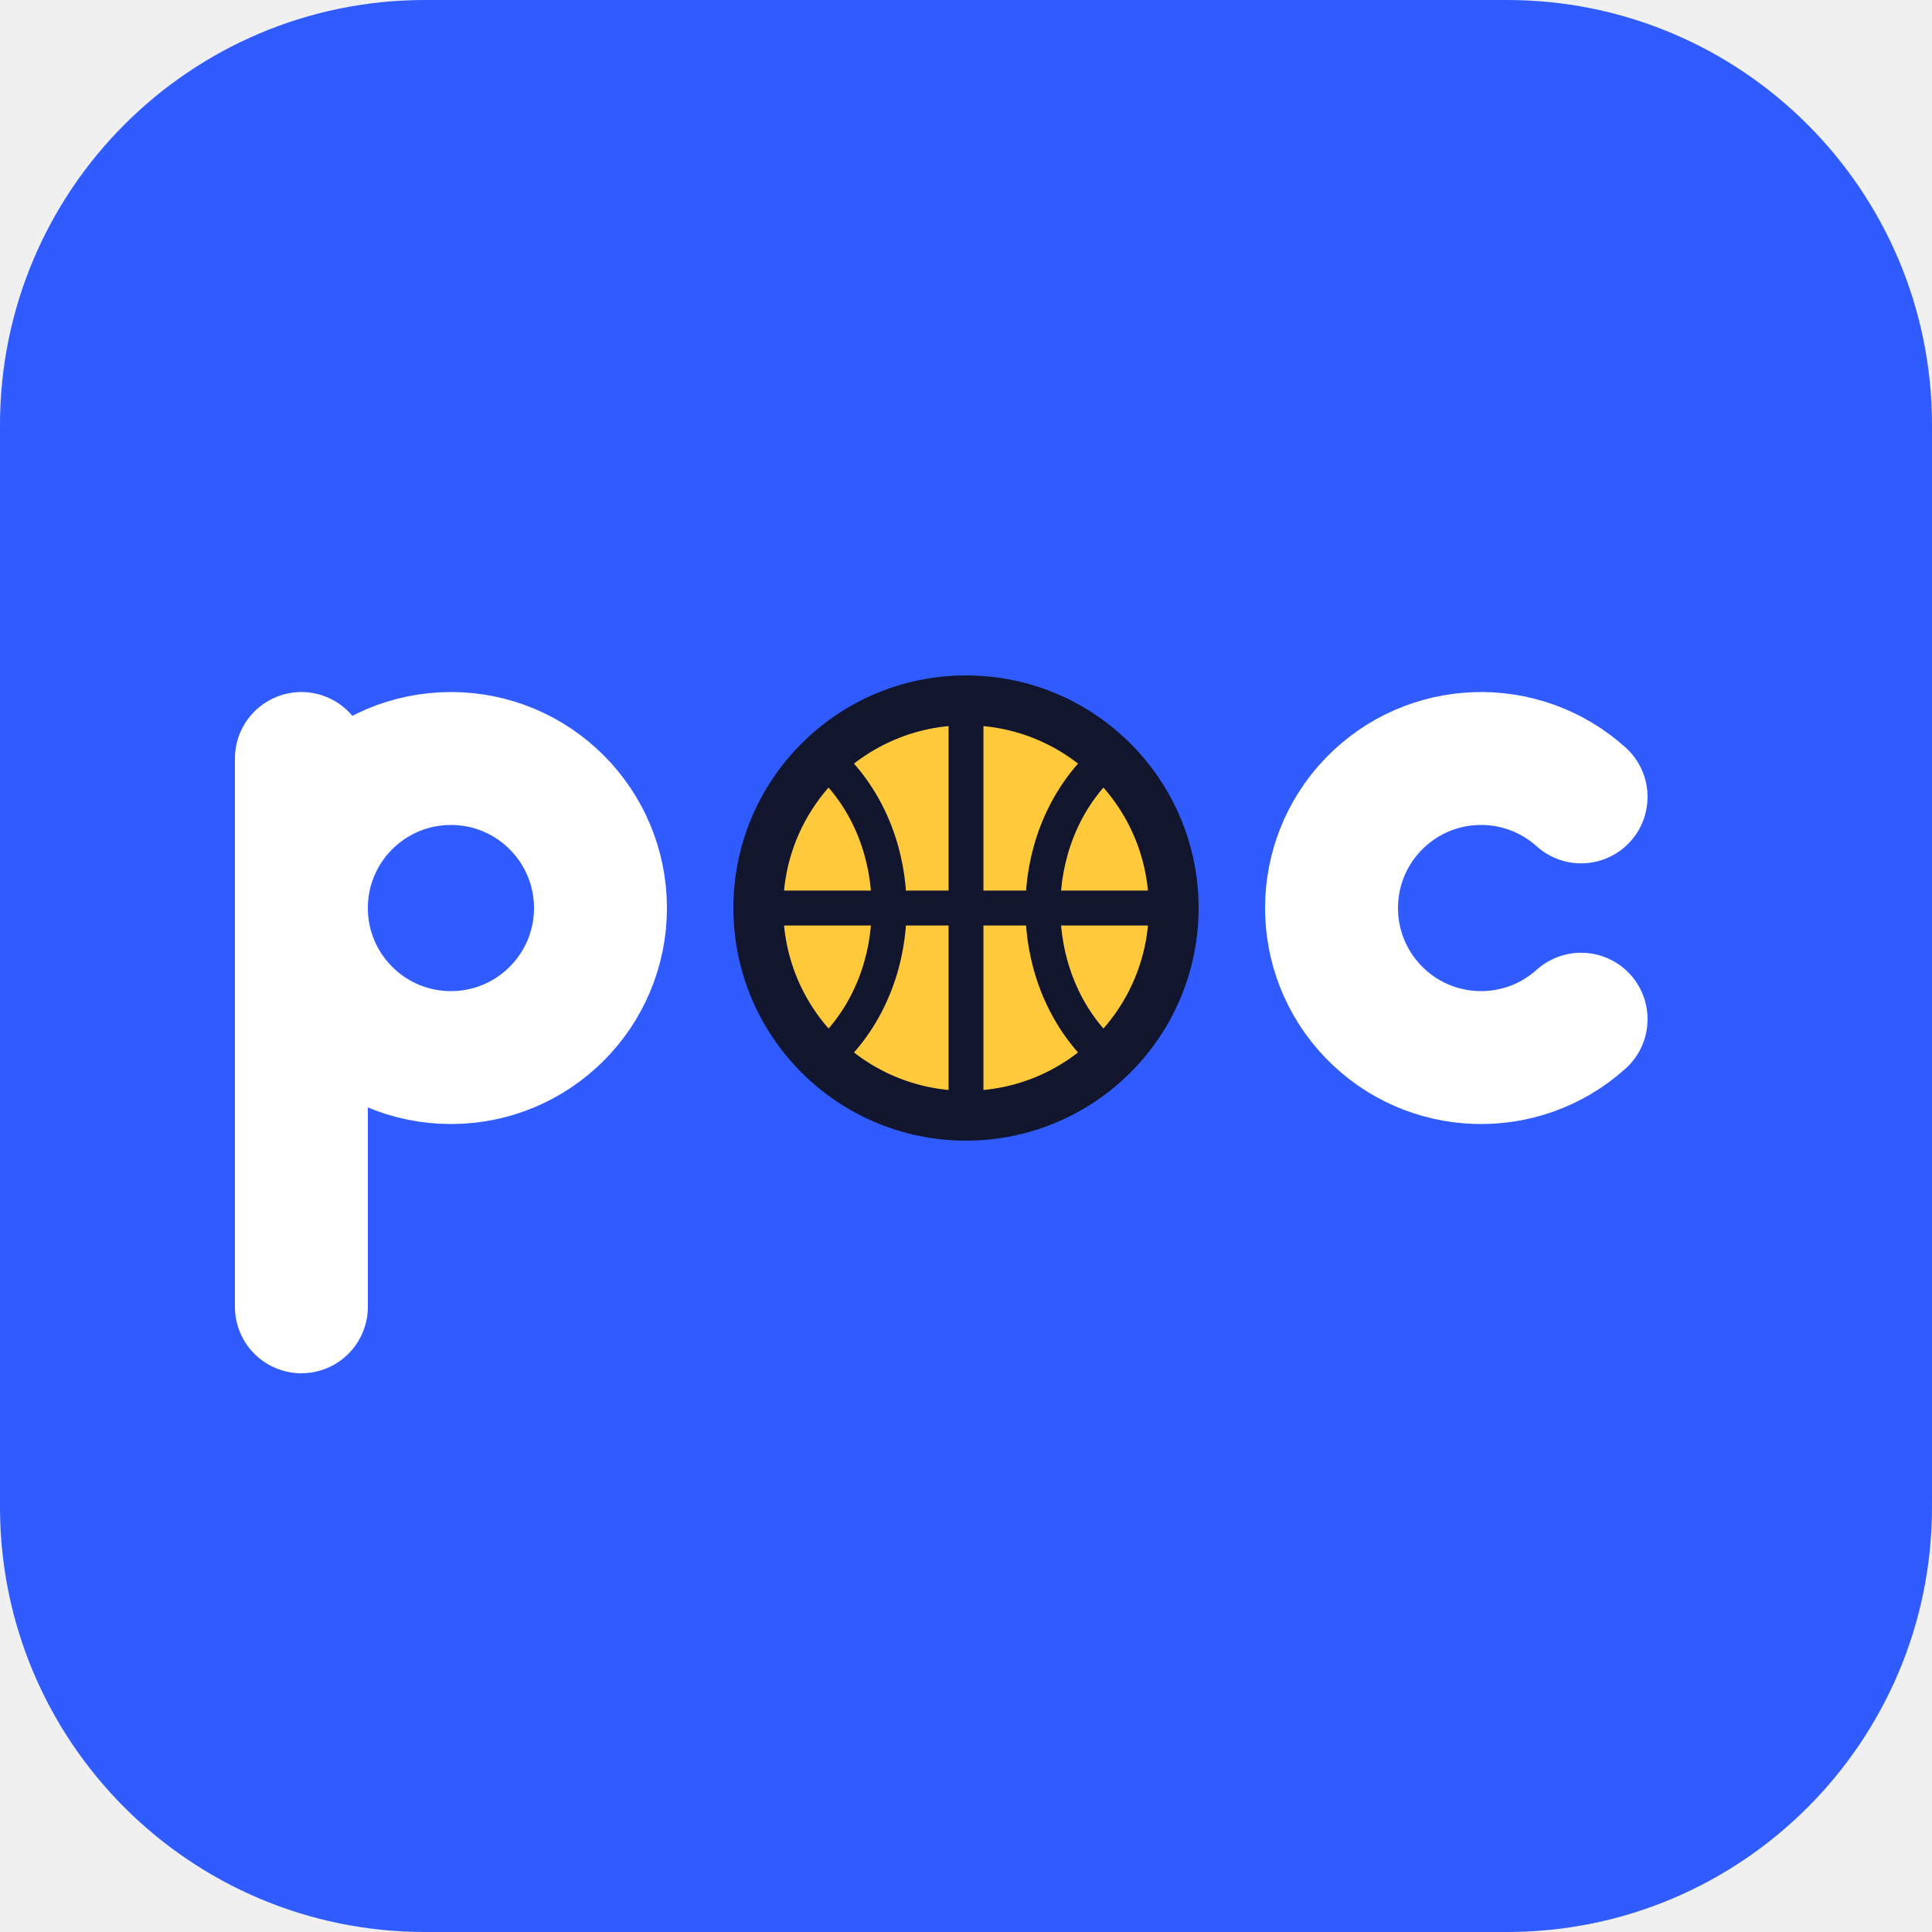
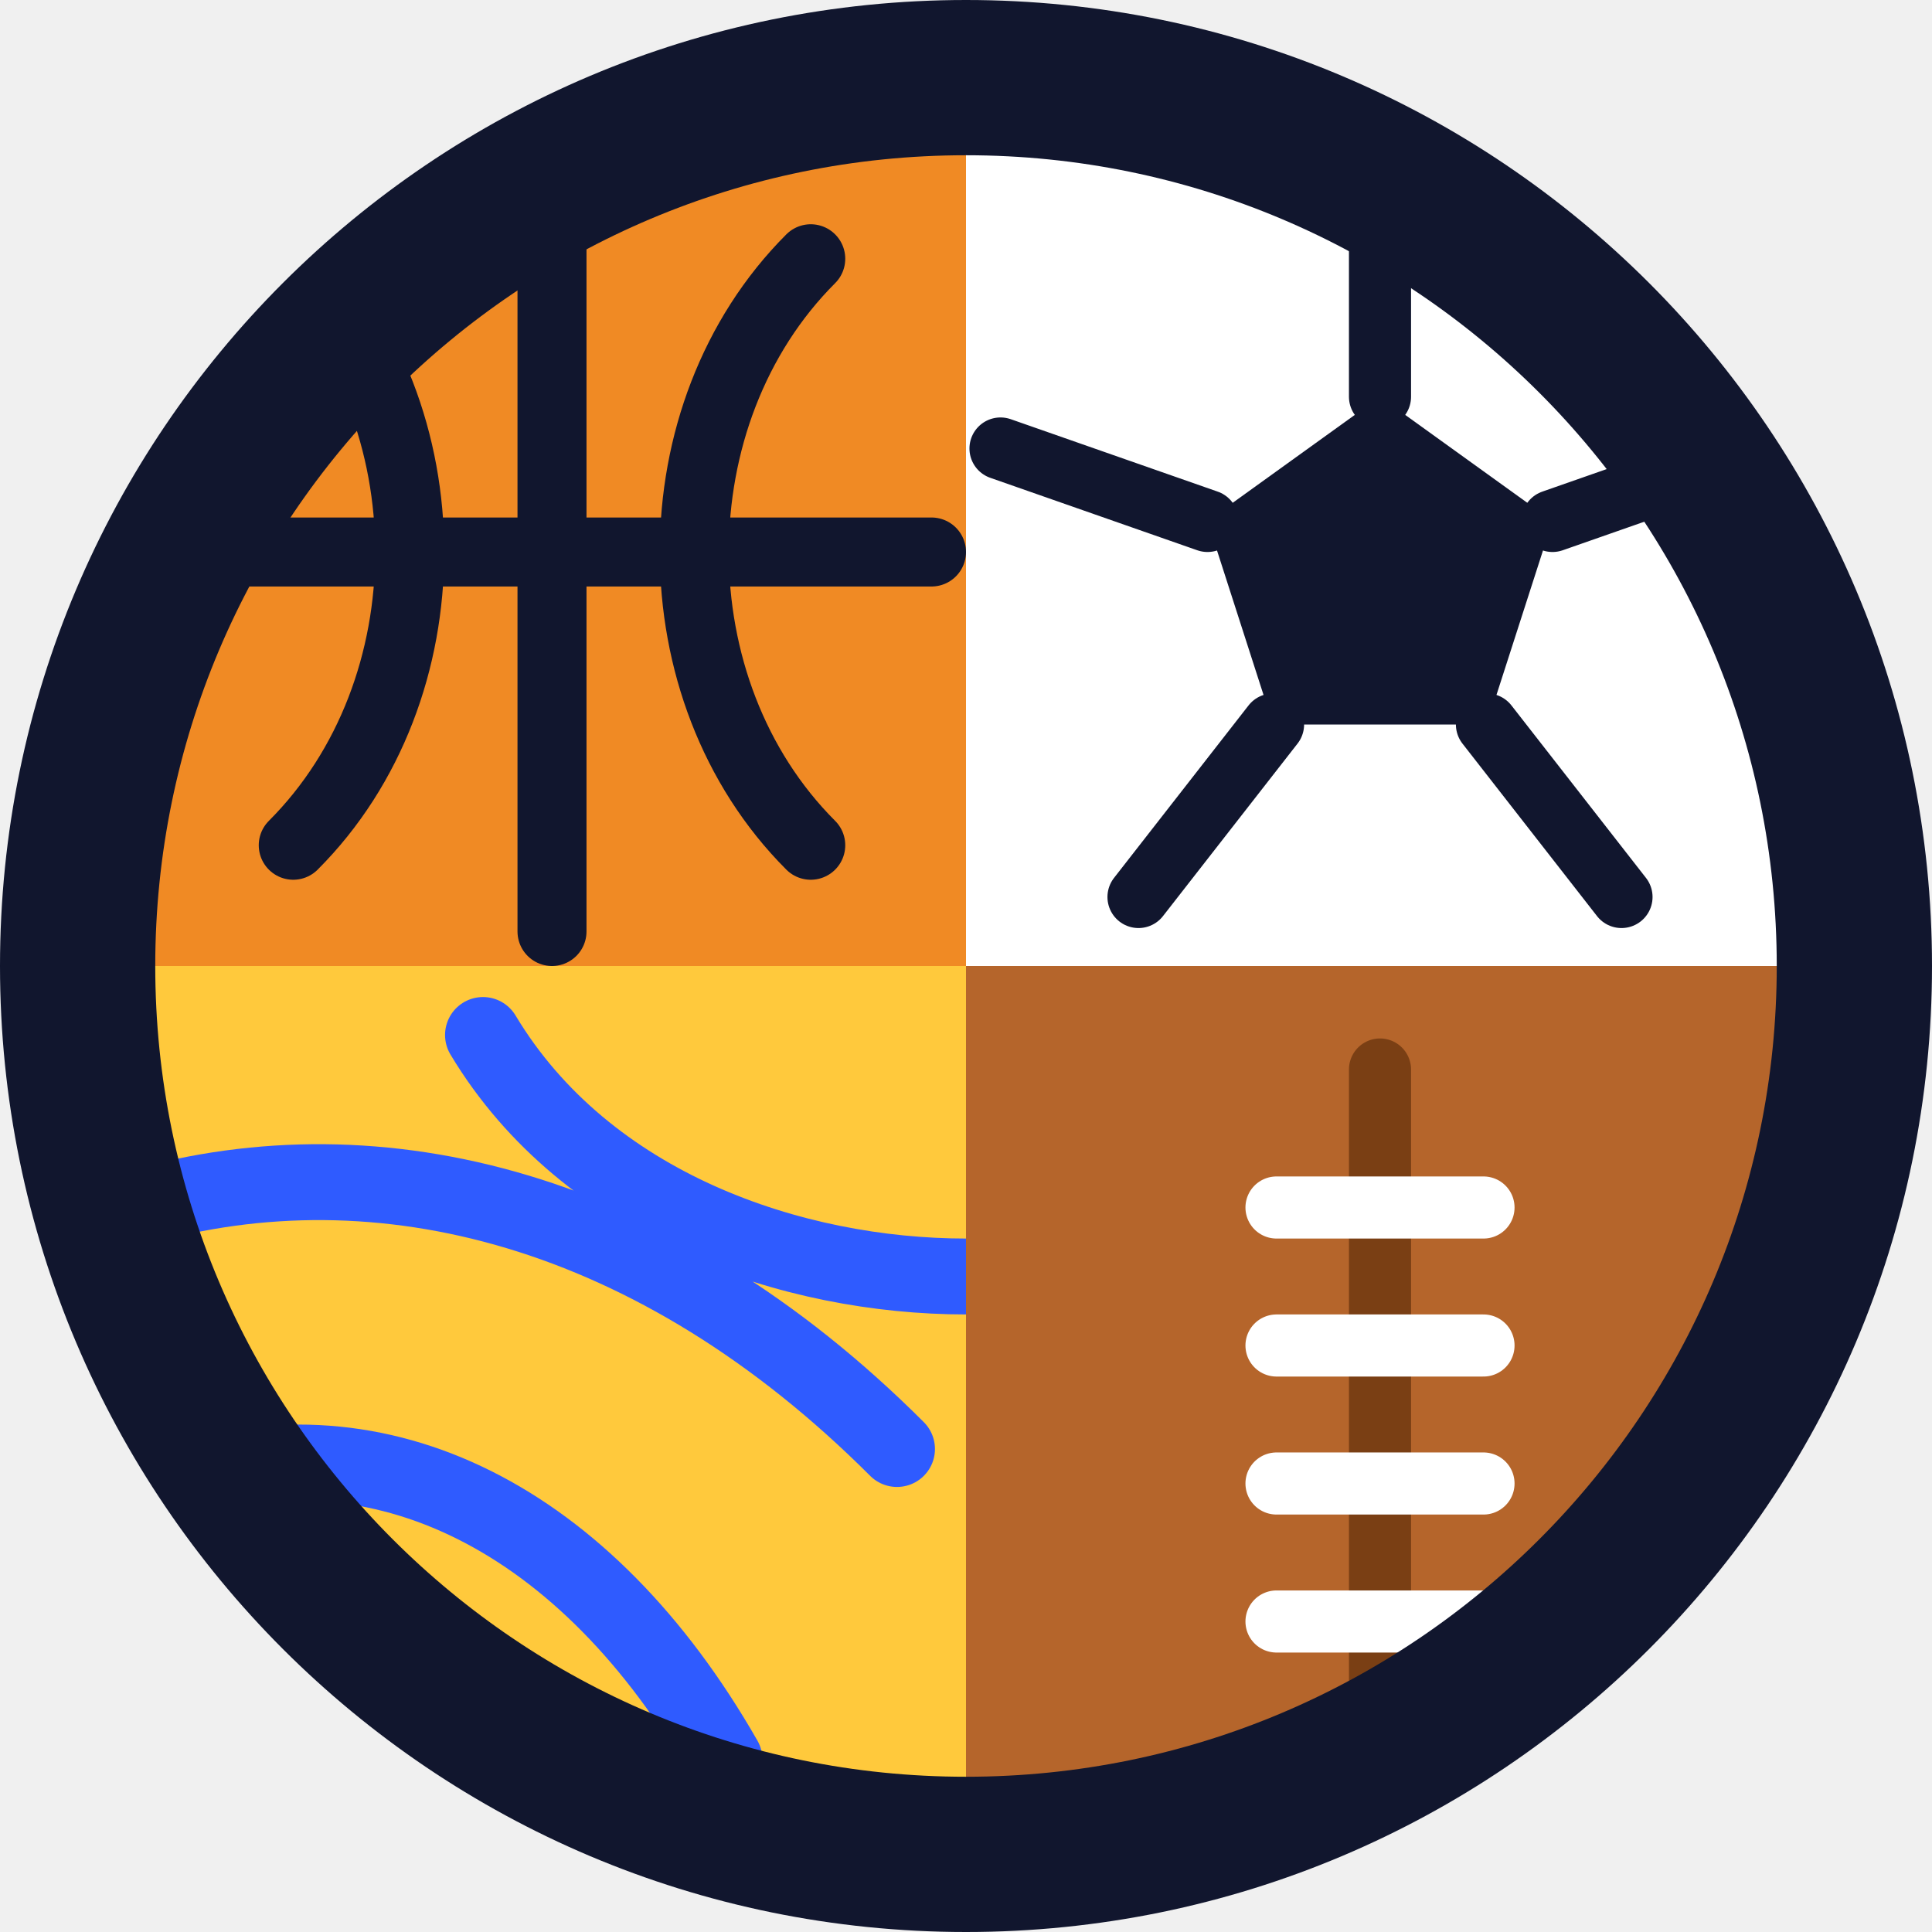
- <svg xmlns="http://www.w3.org/2000/svg" width="512" height="512" viewBox="0 0 100 100">
-   <rect width="100" height="100" rx="22" fill="#2F5BFF" />
-   <g transform="translate(50 47) scale(0.86)">
-     <g fill="none" stroke="#FFFFFF" stroke-width="8" stroke-linecap="round">
-       <path d="M-40 -9V24" />
-       <circle cx="-31" cy="0" r="9" />
-       <path d="M37.02 -6.69A9 9 0 1 0 37.02 6.69" />
-     </g>
-     <svg x="-14" y="-14" width="28" height="28" viewBox="0 0 56 56">
-       <circle cx="28" cy="28" r="25" fill="#FFC93C" stroke="#11162E" stroke-width="6" />
-       <g fill="none" stroke="#11162E" stroke-width="4.2" stroke-linecap="round">
-         <path d="M28 6V50M6 28H50M12 11C21 20 21 36 12 45M44 11C35 20 35 36 44 45" />
-       </g>
-     </svg>
+ <svg xmlns="http://www.w3.org/2000/svg" width="512" height="512" viewBox="0 0 56 56">
+   <defs>
+     <clipPath id="pcms">
+       <circle cx="28" cy="28" r="25.75" />
+     </clipPath>
+   </defs>
+   <g clip-path="url(#pcms)">
+     <rect width="28" height="28" fill="#F08A24" />
+     <path d="M16 4V27M4 16H27M8.5 7.5C13 12 13 20 8.5 24.5M23.5 7.5C19 12 19 20 23.5 24.5" fill="none" stroke="#11162E" stroke-width="2" stroke-linecap="round" />
+     <rect x="28" width="28" height="28" fill="#FFFFFF" />
+     <path d="M40 11.5L45 15.1L43.1 21H36.9L35 15.1Z" fill="#11162E" />
+     <path d="M40 11.5V5M45 15.1L51 13M43.1 21L47 26M36.9 21L33 26M35 15.1L29 13" fill="none" stroke="#11162E" stroke-width="1.8" stroke-linecap="round" />
+     <rect y="28" width="28" height="28" fill="#FFC93C" />
+     <path d="M4 35C11 33 19 35 26 42M5 43C11 41 17 44 21 51M14 30C17 35 23 37 28 37" fill="none" stroke="#2F5BFF" stroke-width="2.2" stroke-linecap="round" />
+     <rect x="28" y="28" width="28" height="28" fill="#B5652B" />
+     <path d="M40 31V50" stroke="#7A3F14" stroke-width="1.8" stroke-linecap="round" />
+     <path d="M37 35H43M37 39H43M37 43H43M37 47H43" stroke="#FFFFFF" stroke-width="1.8" stroke-linecap="round" />
  </g>
+   <circle cx="28" cy="28" r="25.75" fill="none" stroke="#11162E" stroke-width="4.5" />
</svg>
